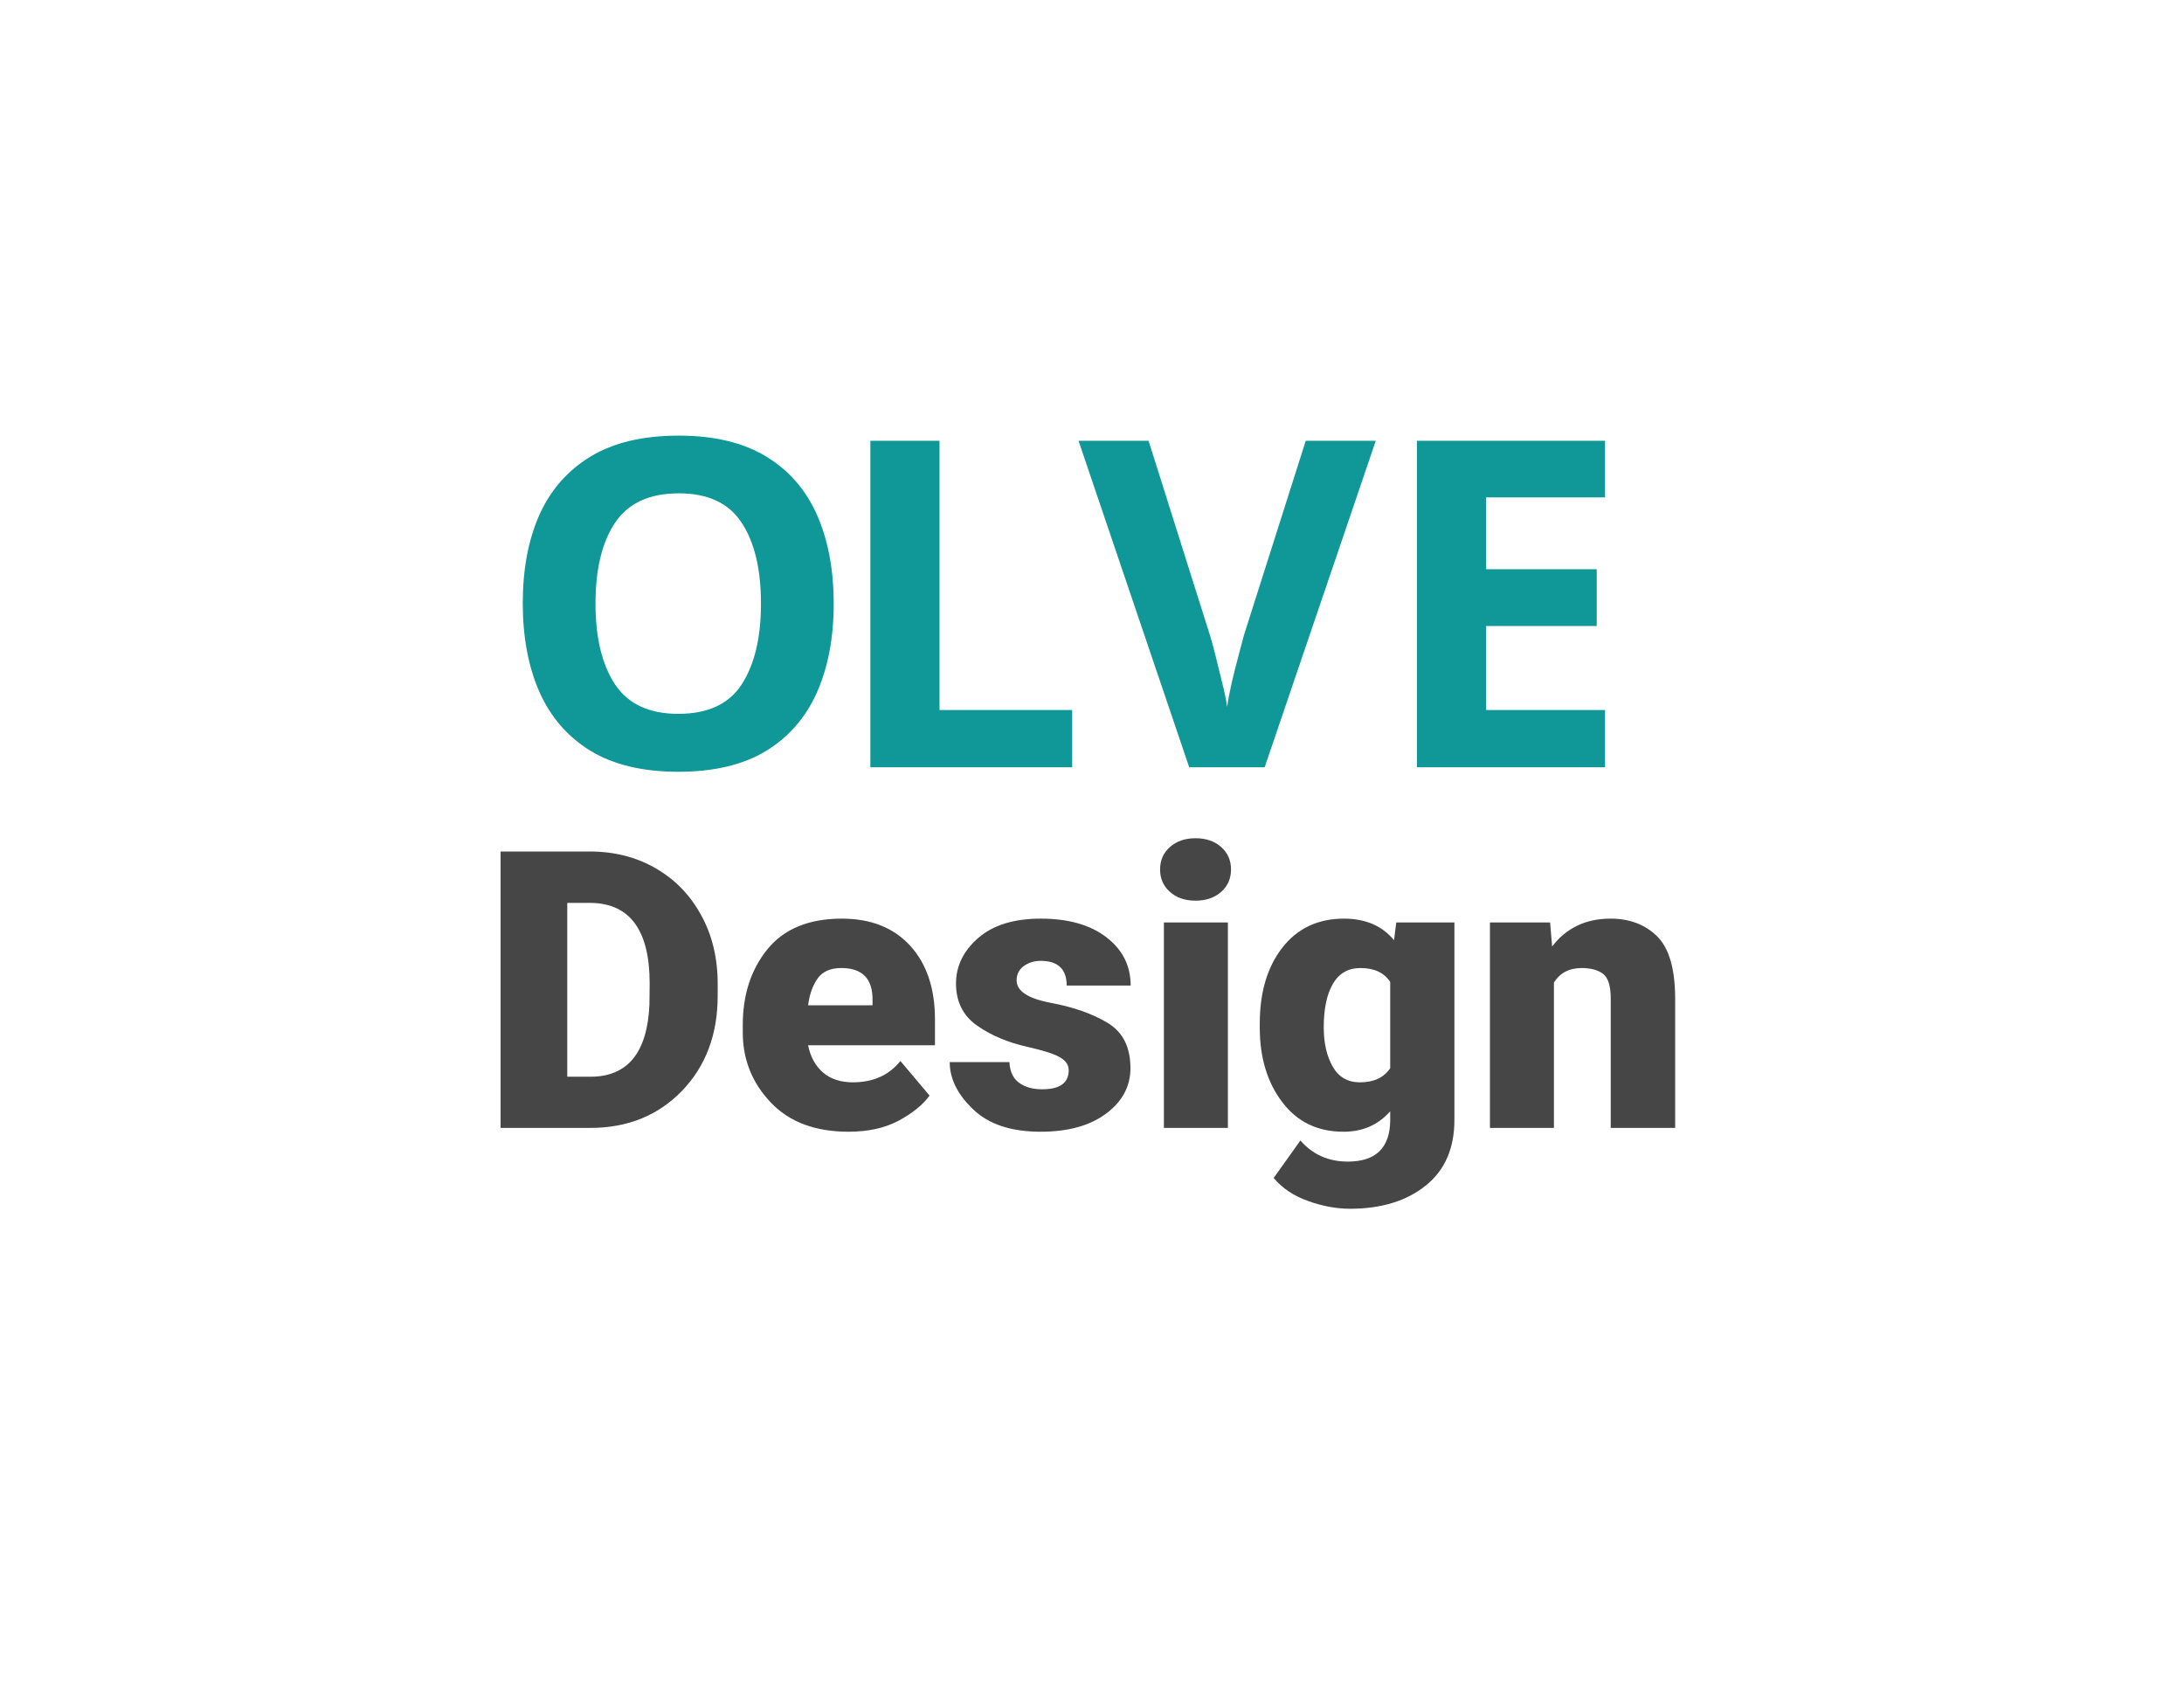
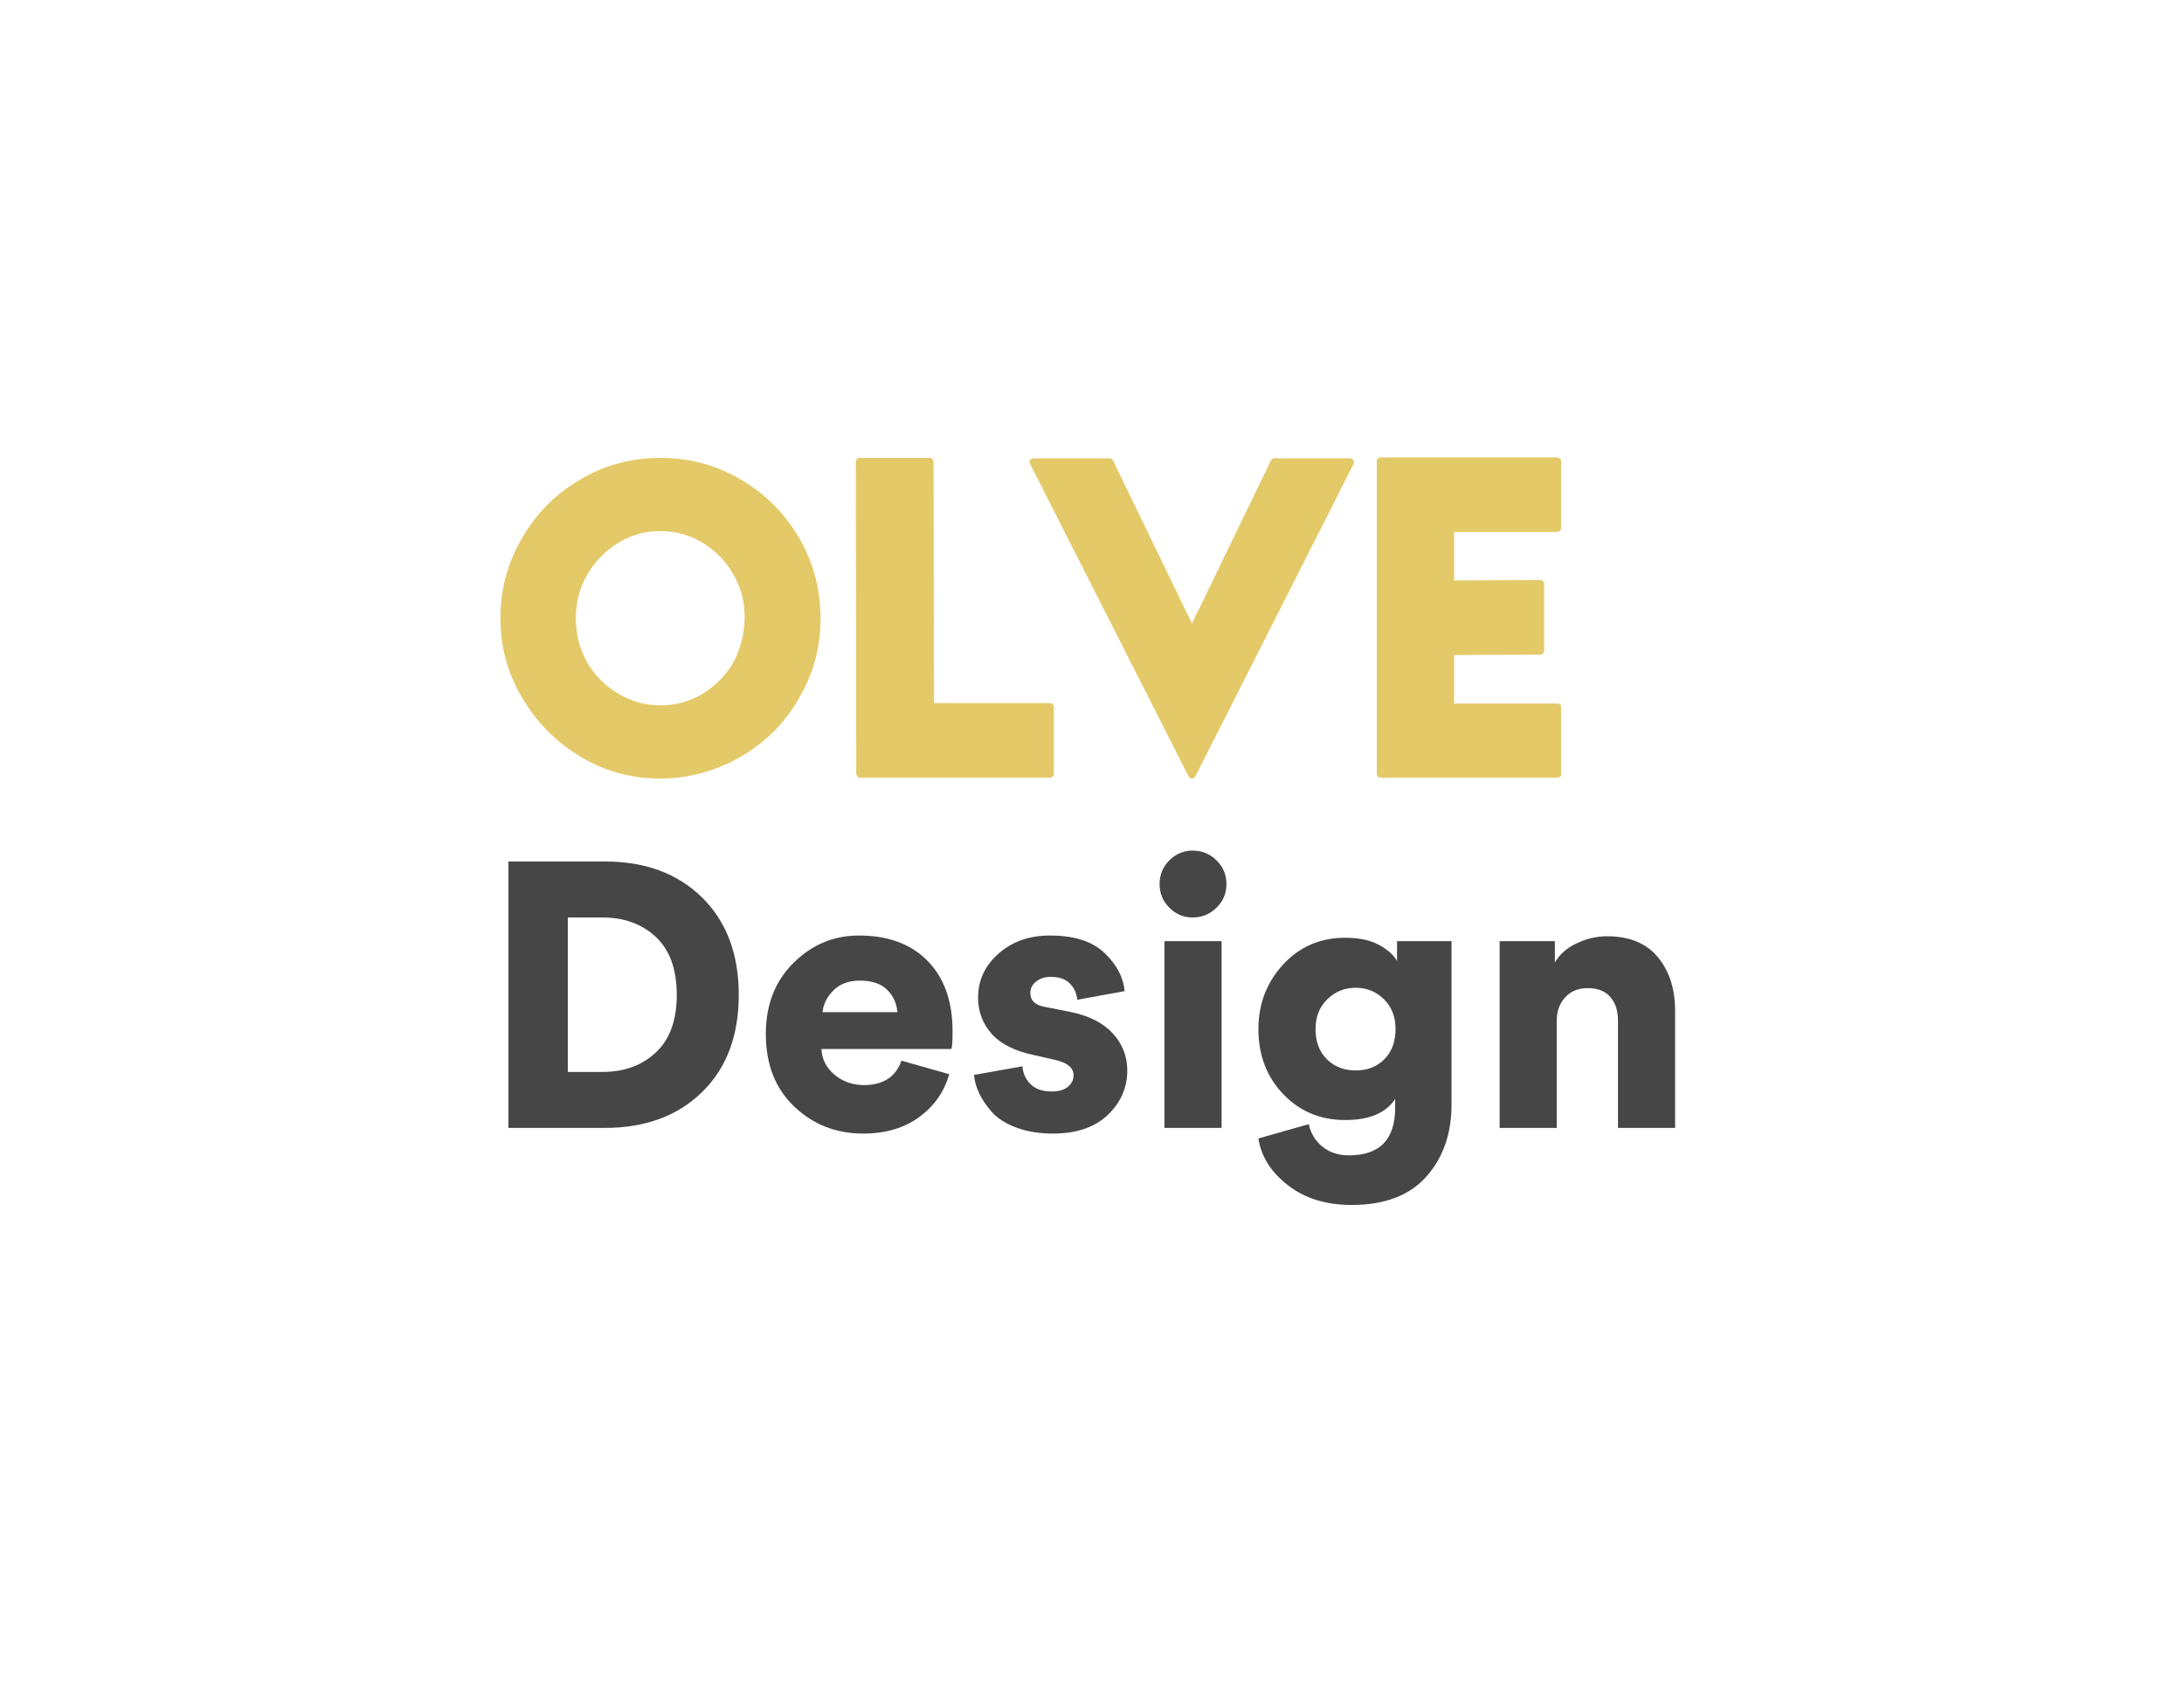
- <svg xmlns="http://www.w3.org/2000/svg" width="100%" height="100%" viewBox="0 0 152 117" version="1.1" xml:space="preserve" style="fill-rule:evenodd;clip-rule:evenodd;stroke-linejoin:round;stroke-miterlimit:1.414;">
-   <rect id="turkis" x="0" y="0" width="151.343" height="116.232" style="fill:none;" />
-   <text x="33.372px" y="78.485px" style="font-family:'Roboto-Black', 'Roboto';font-weight:900;font-size:27.063px;fill:#464646;">Design</text>
-   <text x="34.539px" y="53.393px" style="font-family:'Tourmaline-Bold', 'Tourmaline';font-weight:700;font-size:31.833px;fill:#109898;">O<tspan x="57.714px 71.371px 93.877px " y="53.393px 53.393px 53.393px ">LVE</tspan>
-   </text>
+ <svg xmlns="http://www.w3.org/2000/svg" width="100%" height="100%" viewBox="0 0 152 117" version="1.1" xml:space="preserve" style="fill-rule:evenodd;clip-rule:evenodd;stroke-linejoin:round;stroke-miterlimit:2;">
+   <rect id="med-gul" x="0" y="0" width="151.343" height="116.232" style="fill:none;" />
+   <g>
+     <path d="M39.518,74.589l2.405,0c1.517,0 2.759,-0.453 3.727,-1.36c0.967,-0.906 1.451,-2.24 1.451,-4.001c0,-1.778 -0.484,-3.12 -1.451,-4.027c-0.968,-0.906 -2.21,-1.36 -3.727,-1.36l-2.405,0l0,10.748Zm2.562,3.896l-6.694,0l0,-18.54l6.72,0c2.807,0 5.06,0.837 6.76,2.51c1.7,1.674 2.55,3.932 2.55,6.773c0,2.842 -0.85,5.095 -2.55,6.76c-1.7,1.665 -3.962,2.497 -6.786,2.497Z" style="fill:#464646;fill-rule:nonzero;" />
+     <path d="M57.247,70.431l5.204,0c-0.035,-0.593 -0.266,-1.107 -0.693,-1.543c-0.427,-0.436 -1.068,-0.653 -1.922,-0.653c-0.767,0 -1.377,0.226 -1.83,0.679c-0.454,0.454 -0.706,0.959 -0.759,1.517Zm5.492,3.373l3.321,0.942c-0.331,1.203 -1.02,2.192 -2.066,2.968c-1.046,0.776 -2.354,1.164 -3.923,1.164c-1.882,0 -3.482,-0.628 -4.798,-1.883c-1.316,-1.255 -1.974,-2.938 -1.974,-5.047c0,-2.022 0.64,-3.67 1.922,-4.943c1.281,-1.272 2.802,-1.908 4.563,-1.908c2.022,0 3.613,0.588 4.772,1.765c1.159,1.176 1.739,2.811 1.739,4.903c0,0.662 -0.026,1.072 -0.078,1.229l-9.048,0c0.035,0.715 0.34,1.312 0.915,1.791c0.575,0.48 1.255,0.719 2.04,0.719c1.342,0 2.214,-0.566 2.615,-1.7Z" style="fill:#464646;fill-rule:nonzero;" />
+     <path d="M67.786,74.798l3.373,-0.601c0.035,0.488 0.222,0.902 0.562,1.242c0.34,0.34 0.833,0.51 1.478,0.51c0.488,0 0.863,-0.109 1.124,-0.327c0.262,-0.218 0.392,-0.484 0.392,-0.798c0,-0.523 -0.427,-0.88 -1.281,-1.072l-1.49,-0.34c-1.325,-0.279 -2.302,-0.771 -2.929,-1.477c-0.628,-0.706 -0.942,-1.547 -0.942,-2.524c0,-1.203 0.475,-2.222 1.426,-3.059c0.95,-0.837 2.139,-1.255 3.569,-1.255c1.691,0 2.959,0.405 3.805,1.216c0.845,0.81 1.312,1.695 1.399,2.654l-3.295,0.601c-0.052,-0.471 -0.231,-0.854 -0.536,-1.15c-0.305,-0.297 -0.745,-0.445 -1.321,-0.445c-0.383,0 -0.714,0.105 -0.993,0.314c-0.279,0.209 -0.419,0.479 -0.419,0.81c0,0.523 0.34,0.846 1.02,0.968l1.726,0.34c1.307,0.261 2.301,0.758 2.981,1.491c0.68,0.732 1.02,1.595 1.02,2.588c0,1.203 -0.453,2.236 -1.36,3.099c-0.906,0.863 -2.179,1.295 -3.818,1.295c-0.959,0 -1.809,-0.14 -2.549,-0.419c-0.741,-0.279 -1.308,-0.64 -1.7,-1.085c-0.392,-0.445 -0.689,-0.885 -0.889,-1.321c-0.201,-0.435 -0.318,-0.854 -0.353,-1.255Z" style="fill:#464646;fill-rule:nonzero;" />
+     <path d="M85.019,78.485l-3.975,0l0,-12.996l3.975,0l0,12.996Zm-3.635,-15.324c-0.454,-0.453 -0.68,-1.002 -0.68,-1.647c0,-0.645 0.226,-1.194 0.68,-1.647c0.453,-0.454 0.993,-0.68 1.621,-0.68c0.645,0 1.199,0.226 1.661,0.68c0.461,0.453 0.692,1.002 0.692,1.647c0,0.645 -0.231,1.194 -0.692,1.647c-0.462,0.454 -1.016,0.68 -1.661,0.68c-0.628,0 -1.168,-0.226 -1.621,-0.68Z" style="fill:#464646;fill-rule:nonzero;" />
+     <path d="M87.581,79.218l3.504,-0.994c0.14,0.645 0.458,1.168 0.955,1.569c0.497,0.401 1.111,0.601 1.843,0.601c2.145,0 3.217,-1.107 3.217,-3.321l0,-0.601c-0.645,0.976 -1.805,1.464 -3.478,1.464c-1.726,0 -3.164,-0.601 -4.315,-1.804c-1.15,-1.203 -1.726,-2.711 -1.726,-4.524c0,-1.743 0.571,-3.238 1.713,-4.485c1.142,-1.246 2.585,-1.87 4.328,-1.87c0.959,0 1.743,0.166 2.353,0.497c0.611,0.332 1.029,0.706 1.256,1.125l0,-1.386l3.791,0l0,11.375c0,2.022 -0.584,3.692 -1.752,5.008c-1.168,1.316 -2.902,1.974 -5.204,1.974c-1.778,0 -3.255,-0.458 -4.432,-1.373c-1.177,-0.915 -1.861,-2 -2.053,-3.255Zm4.76,-5.518c0.523,0.523 1.194,0.784 2.013,0.784c0.819,0 1.486,-0.261 2.001,-0.784c0.514,-0.523 0.771,-1.22 0.771,-2.092c0,-0.854 -0.27,-1.547 -0.811,-2.079c-0.54,-0.532 -1.194,-0.798 -1.961,-0.798c-0.767,0 -1.425,0.266 -1.974,0.798c-0.549,0.532 -0.824,1.225 -0.824,2.079c0,0.872 0.262,1.569 0.785,2.092Z" style="fill:#464646;fill-rule:nonzero;" />
+     <path d="M108.344,71.033l0,7.452l-3.974,0l0,-12.996l3.844,0l0,1.49c0.331,-0.575 0.841,-1.024 1.529,-1.346c0.689,-0.323 1.391,-0.484 2.105,-0.484c1.552,0 2.729,0.484 3.531,1.451c0.802,0.968 1.203,2.21 1.203,3.727l0,8.158l-3.975,0l0,-7.479c0,-0.679 -0.179,-1.224 -0.536,-1.634c-0.358,-0.41 -0.885,-0.614 -1.582,-0.614c-0.645,0 -1.164,0.213 -1.556,0.64c-0.393,0.427 -0.589,0.972 -0.589,1.635Z" style="fill:#464646;fill-rule:nonzero;" />
+   </g>
+   <g>
+     <path d="M55.613,37.432c0.998,1.698 1.496,3.565 1.496,5.603c0,1.994 -0.498,3.841 -1.496,5.539c-0.955,1.697 -2.303,3.056 -4.043,4.074c-1.782,1.019 -3.65,1.528 -5.602,1.528c-2.038,0 -3.895,-0.509 -5.571,-1.528c-1.698,-1.018 -3.046,-2.377 -4.043,-4.074c-1.019,-1.698 -1.528,-3.545 -1.528,-5.539c0,-2.017 0.499,-3.873 1.496,-5.571c0.997,-1.741 2.356,-3.109 4.075,-4.107c1.698,-0.997 3.554,-1.496 5.571,-1.496c2.016,0 3.873,0.499 5.57,1.496c1.719,0.998 3.078,2.356 4.075,4.075Zm-4.552,8.627c0.509,-0.998 0.764,-2.048 0.764,-3.152c0,-1.04 -0.26,-2.016 -0.78,-2.928c-0.52,-0.913 -1.226,-1.645 -2.117,-2.197c-0.912,-0.552 -1.899,-0.828 -2.96,-0.828c-1.062,0 -2.048,0.276 -2.961,0.828c-0.891,0.552 -1.602,1.284 -2.133,2.197c-0.53,0.912 -0.796,1.931 -0.796,3.056c0,1.082 0.255,2.09 0.764,3.024c0.51,0.891 1.231,1.623 2.165,2.196c0.934,0.552 1.921,0.828 2.961,0.828c1.061,0 2.048,-0.276 2.96,-0.828c0.891,-0.552 1.602,-1.284 2.133,-2.196Z" style="fill:#e4c969;fill-rule:nonzero;" />
+     <path d="M73.058,48.924c0.085,0 0.148,0.021 0.191,0.063c0.064,0.064 0.095,0.128 0.095,0.191l0,4.68c0,0.085 -0.026,0.149 -0.079,0.191c-0.053,0.042 -0.112,0.064 -0.175,0.064l-13.243,0c-0.064,0 -0.122,-0.027 -0.175,-0.08c-0.053,-0.053 -0.08,-0.111 -0.08,-0.175l-0.032,-21.742c0,-0.064 0.027,-0.122 0.08,-0.175c0.053,-0.053 0.111,-0.08 0.175,-0.08l4.902,0c0.064,0 0.123,0.027 0.176,0.08c0.053,0.053 0.079,0.111 0.079,0.175l0.032,16.808l8.054,0Z" style="fill:#e4c969;fill-rule:nonzero;" />
+     <path d="M94.163,31.988c0.043,0.064 0.064,0.128 0.064,0.191l-0.032,0.128l-10.982,21.678l-0.096,0.128c-0.042,0.042 -0.095,0.063 -0.159,0.063c-0.106,0 -0.18,-0.042 -0.223,-0.127l-11.046,-21.774c-0.042,-0.085 -0.053,-0.149 -0.032,-0.191c0,-0.021 0.032,-0.064 0.096,-0.127c0.042,-0.043 0.095,-0.064 0.159,-0.064l5.316,0c0.064,0 0.127,0.032 0.191,0.095c0.042,0.043 0.064,0.075 0.064,0.096l5.475,11.301l5.507,-11.365c0.043,-0.085 0.117,-0.127 0.223,-0.127l5.253,0c0.085,0 0.159,0.032 0.222,0.095Z" style="fill:#e4c969;fill-rule:nonzero;" />
+     <path d="M101.199,40.392l5.984,-0.031c0.085,0 0.154,0.026 0.207,0.079c0.053,0.053 0.08,0.112 0.08,0.175l0,4.68c0,0.063 -0.032,0.127 -0.096,0.191c-0.042,0.042 -0.095,0.063 -0.159,0.063l-6.016,0.032l0,3.375l7.162,0c0.191,0 0.287,0.084 0.287,0.254l0,4.648c0,0.17 -0.096,0.255 -0.287,0.255l-12.288,0c-0.063,0 -0.122,-0.022 -0.175,-0.064c-0.053,-0.042 -0.079,-0.106 -0.079,-0.191l0,-21.774c0,-0.064 0.026,-0.122 0.079,-0.175c0.053,-0.053 0.112,-0.08 0.175,-0.08l12.288,0c0.085,0 0.154,0.027 0.207,0.08c0.053,0.053 0.08,0.111 0.08,0.175l0,4.679c0,0.064 -0.027,0.122 -0.08,0.175c-0.053,0.054 -0.122,0.08 -0.207,0.08l-7.162,0l0,3.374Z" style="fill:#e4c969;fill-rule:nonzero;" />
+   </g>
</svg>
